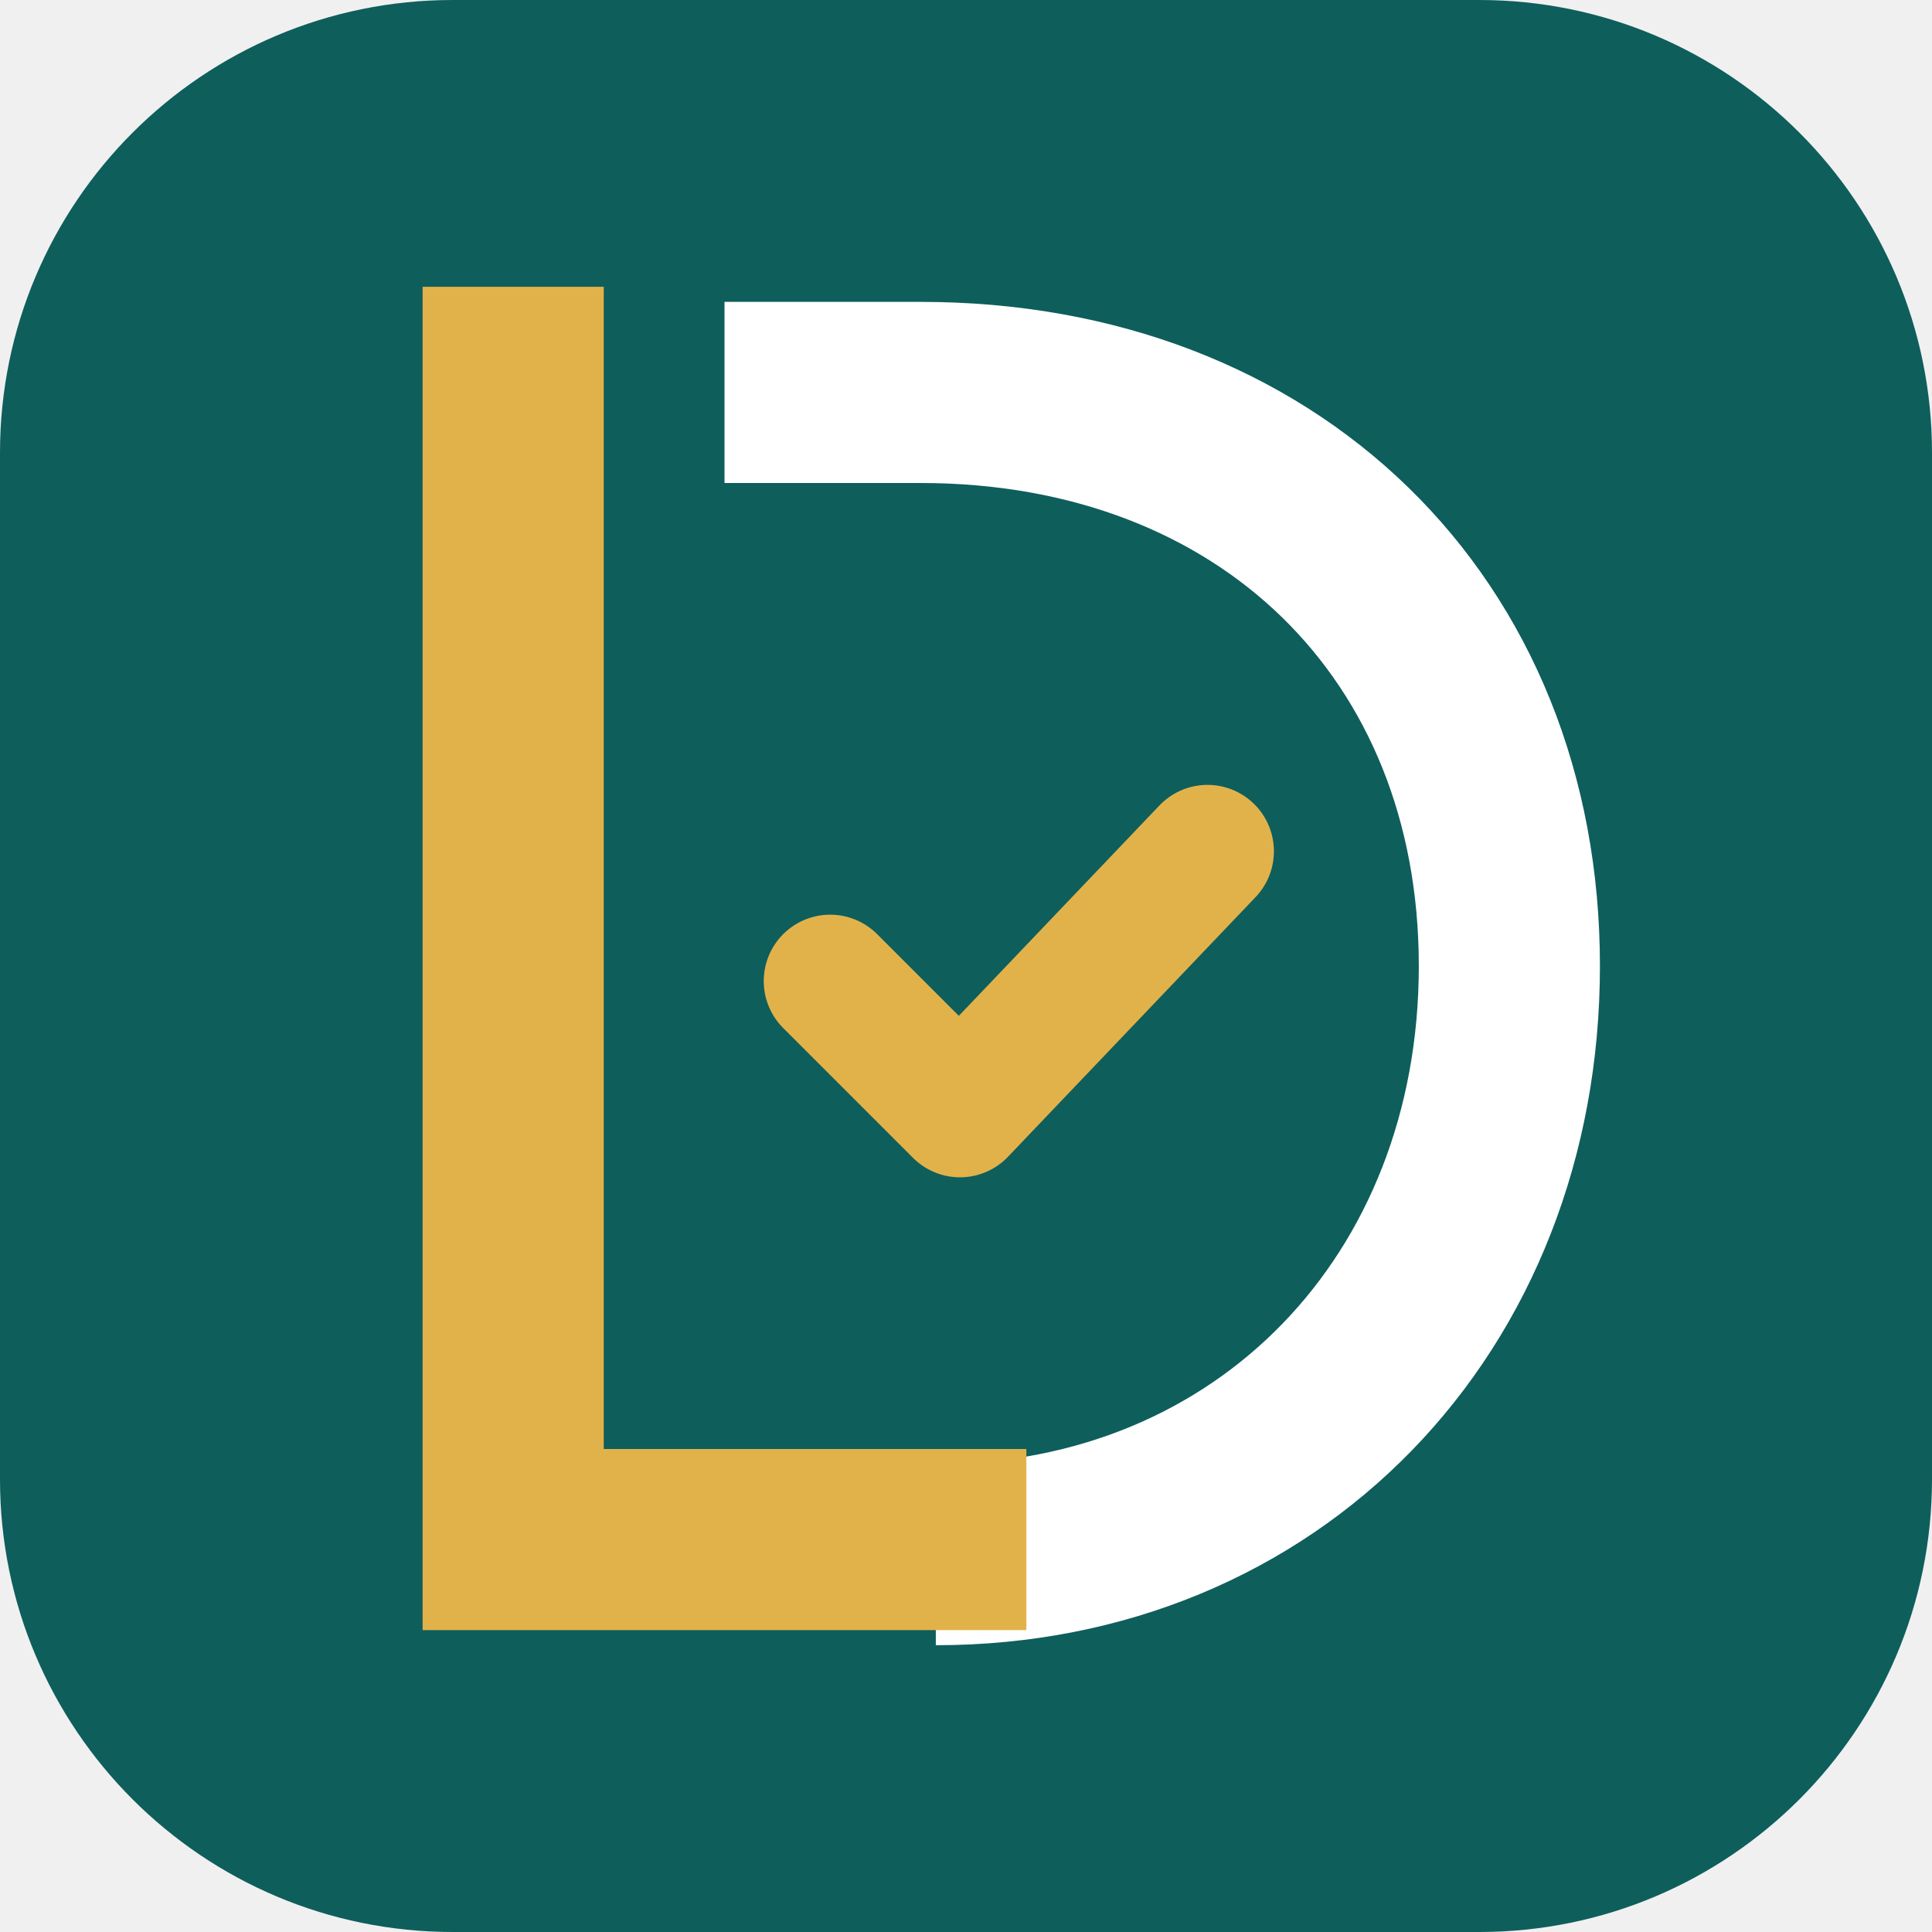
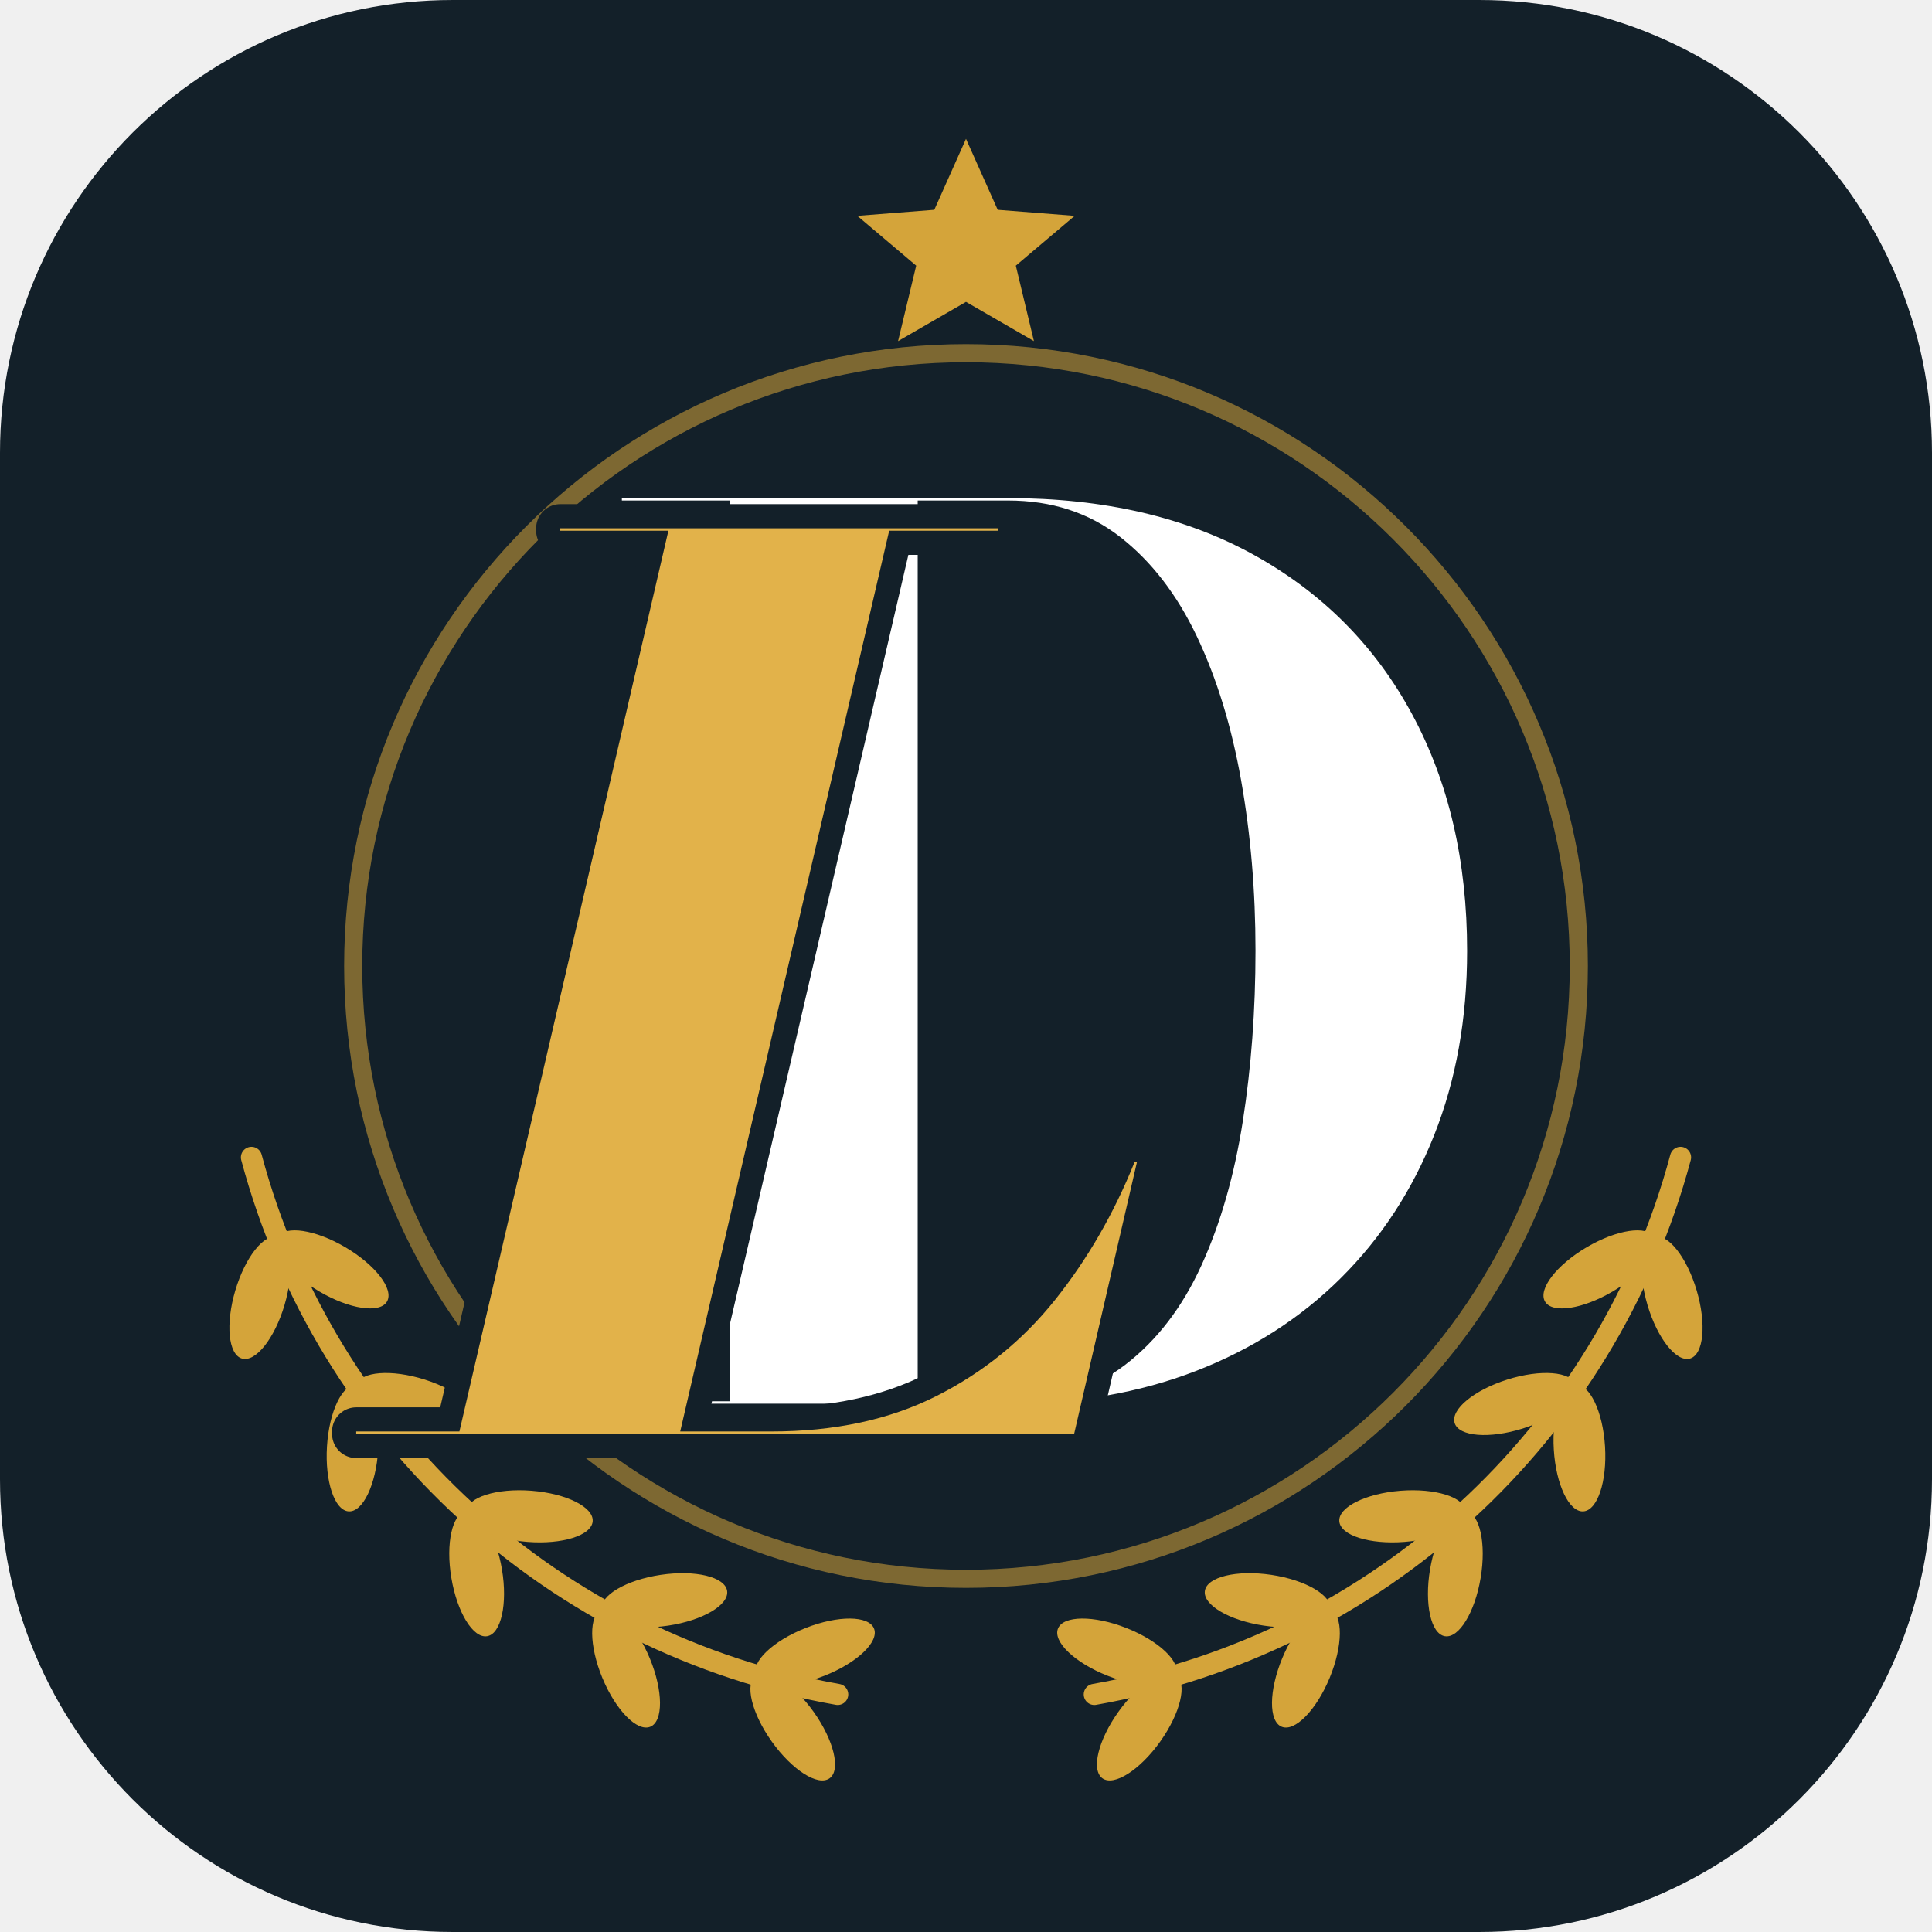
<svg xmlns="http://www.w3.org/2000/svg" viewBox="0 0 64 64">
-   <rect width="64" height="64" rx="15" fill="#0E5E5C" />
-   <path d="M24 13h6.5C42 13 50 20.8 50 32s-8 19.5-19 19.5" fill="none" stroke="#fff" stroke-width="6" stroke-linecap="butt" />
-   <path d="M17 12.5V51h14" fill="none" stroke="#E2B24A" stroke-width="6" stroke-linecap="square" stroke-linejoin="miter" />
-   <path d="M27.5 32.5l4.3 4.3 8.2-8.6" fill="none" stroke="#E2B24A" stroke-width="4.4" stroke-linecap="round" stroke-linejoin="round" />
+   <rect width="64" height="64" rx="15" fill="#132029" />
+   <circle cx="32" cy="32" r="20.3" fill="none" stroke="#D4A43A" stroke-width=".6" opacity=".55" />
+   <path d="M8.33 38.34 A24.5 24.5 0 0 0 27.75 56.13" fill="none" stroke="#D4A43A" stroke-width=".7" stroke-linecap="round" />
+   <ellipse cx="11.01" cy="42.05" rx="2.1" ry=".85" transform="rotate(30.5 11.01 42.05)" fill="#D4A43A" />
+   <ellipse cx="8.61" cy="42.99" rx="2.1" ry=".85" transform="rotate(106.5 8.61 42.99)" fill="#D4A43A" />
+   <ellipse cx="13.81" cy="46.51" rx="2.1" ry=".85" transform="rotate(17.5 13.81 46.51)" fill="#D4A43A" />
+   <ellipse cx="11.68" cy="47.97" rx="2.1" ry=".85" transform="rotate(93.5 11.68 47.97)" fill="#D4A43A" />
+   <ellipse cx="17.54" cy="50.23" rx="2.1" ry=".85" transform="rotate(4.5 17.54 50.23)" fill="#D4A43A" />
+   <ellipse cx="15.79" cy="52.13" rx="2.1" ry=".85" transform="rotate(80.5 15.79 52.13)" fill="#D4A43A" />
+   <ellipse cx="22.01" cy="53.01" rx="2.1" ry=".85" transform="rotate(-8.5 22.01 53.01)" fill="#D4A43A" />
+   <ellipse cx="20.74" cy="55.26" rx="2.1" ry=".85" transform="rotate(67.5 20.74 55.26)" fill="#D4A43A" />
+   <ellipse cx="27.00" cy="54.72" rx="2.1" ry=".85" transform="rotate(-21.5 27.00 54.72)" fill="#D4A43A" />
+   <ellipse cx="26.26" cy="57.20" rx="2.1" ry=".85" transform="rotate(54.5 26.26 57.20)" fill="#D4A43A" />
+   <path d="M55.67 38.34 A24.5 24.5 0 0 1 36.25 56.13" fill="none" stroke="#D4A43A" stroke-width=".7" stroke-linecap="round" />
+   <ellipse cx="55.39" cy="42.99" rx="2.1" ry=".85" transform="rotate(73.5 55.39 42.99)" fill="#D4A43A" />
+   <ellipse cx="52.99" cy="42.05" rx="2.1" ry=".85" transform="rotate(149.5 52.99 42.05)" fill="#D4A43A" />
+   <ellipse cx="52.32" cy="47.97" rx="2.1" ry=".85" transform="rotate(86.5 52.32 47.97)" fill="#D4A43A" />
+   <ellipse cx="50.19" cy="46.51" rx="2.1" ry=".85" transform="rotate(162.5 50.19 46.51)" fill="#D4A43A" />
+   <ellipse cx="48.21" cy="52.13" rx="2.1" ry=".85" transform="rotate(99.5 48.21 52.13)" fill="#D4A43A" />
+   <ellipse cx="46.46" cy="50.23" rx="2.1" ry=".85" transform="rotate(175.5 46.46 50.23)" fill="#D4A43A" />
+   <ellipse cx="43.26" cy="55.26" rx="2.1" ry=".85" transform="rotate(112.5 43.26 55.26)" fill="#D4A43A" />
+   <ellipse cx="41.99" cy="53.01" rx="2.1" ry=".85" transform="rotate(188.5 41.99 53.01)" fill="#D4A43A" />
+   <ellipse cx="37.74" cy="57.20" rx="2.1" ry=".85" transform="rotate(125.5 37.74 57.20)" fill="#D4A43A" />
+   <ellipse cx="37.00" cy="54.72" rx="2.1" ry=".85" transform="rotate(201.5 37.00 54.72)" fill="#D4A43A" />
+   <path d="M32 4.6l1.05 2.35 2.55.2-1.95 1.65.6 2.5L32 10l-2.25 1.3.6-2.5-1.95-1.65 2.55-.2z" fill="#D4A43A" />
+   <g transform="translate(20.60 16.5)">
+     <path d="M12.796 0.0Q17.55 0.0 20.953 1.89Q24.356 3.78 26.178 7.16Q28.0 10.54 28.0 15.0Q28.0 18.35 26.91 21.1Q25.82 23.85 23.81 25.845Q21.8 27.84 19.005 28.92Q16.21 30.0 12.79 30.0H0.0V29.92H3.59V0.08H0.0V0.0ZM9.8 29.92H12.79Q15.1 29.92 16.675 28.71Q18.25 27.5 19.2 25.415Q20.15 23.33 20.57 20.64Q20.99 17.95 20.99 14.99Q20.99 12.04 20.515 9.357Q20.04 6.674 19.05 4.587Q18.06 2.5 16.51 1.29Q14.96 0.08 12.79 0.08H9.8Z" fill="#FFFFFF" />
+   </g>
+   <g transform="translate(11.80 17.5)">
+     <path d="M3.4 30.0 10.36 0.0H17.674L10.714 30.0ZM0.0 30.0V29.92H13.746Q16.886 29.92 19.212 28.75Q21.538 27.58 23.15 25.56Q24.762 23.54 25.782 21.0H25.862L23.782 30.0ZM6.76 0.08V0.0H21.274V0.08Z" fill="#E2B24A" stroke="#132029" stroke-width="1.6" paint-order="stroke" stroke-linejoin="round" />
+   </g>
</svg>
